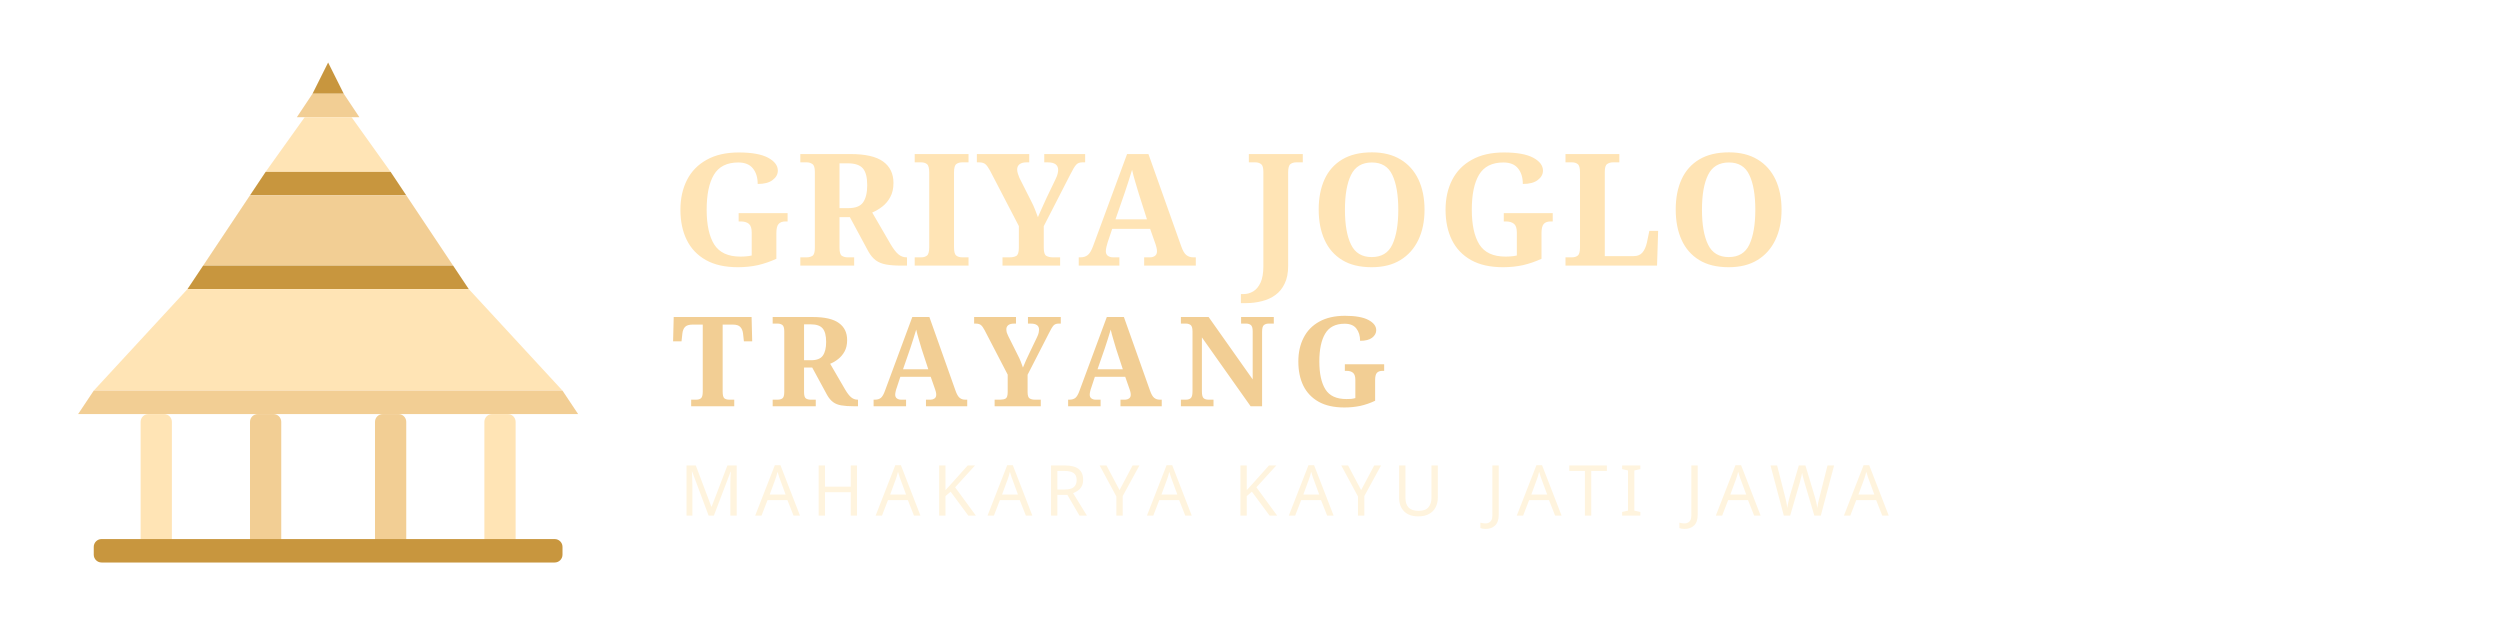
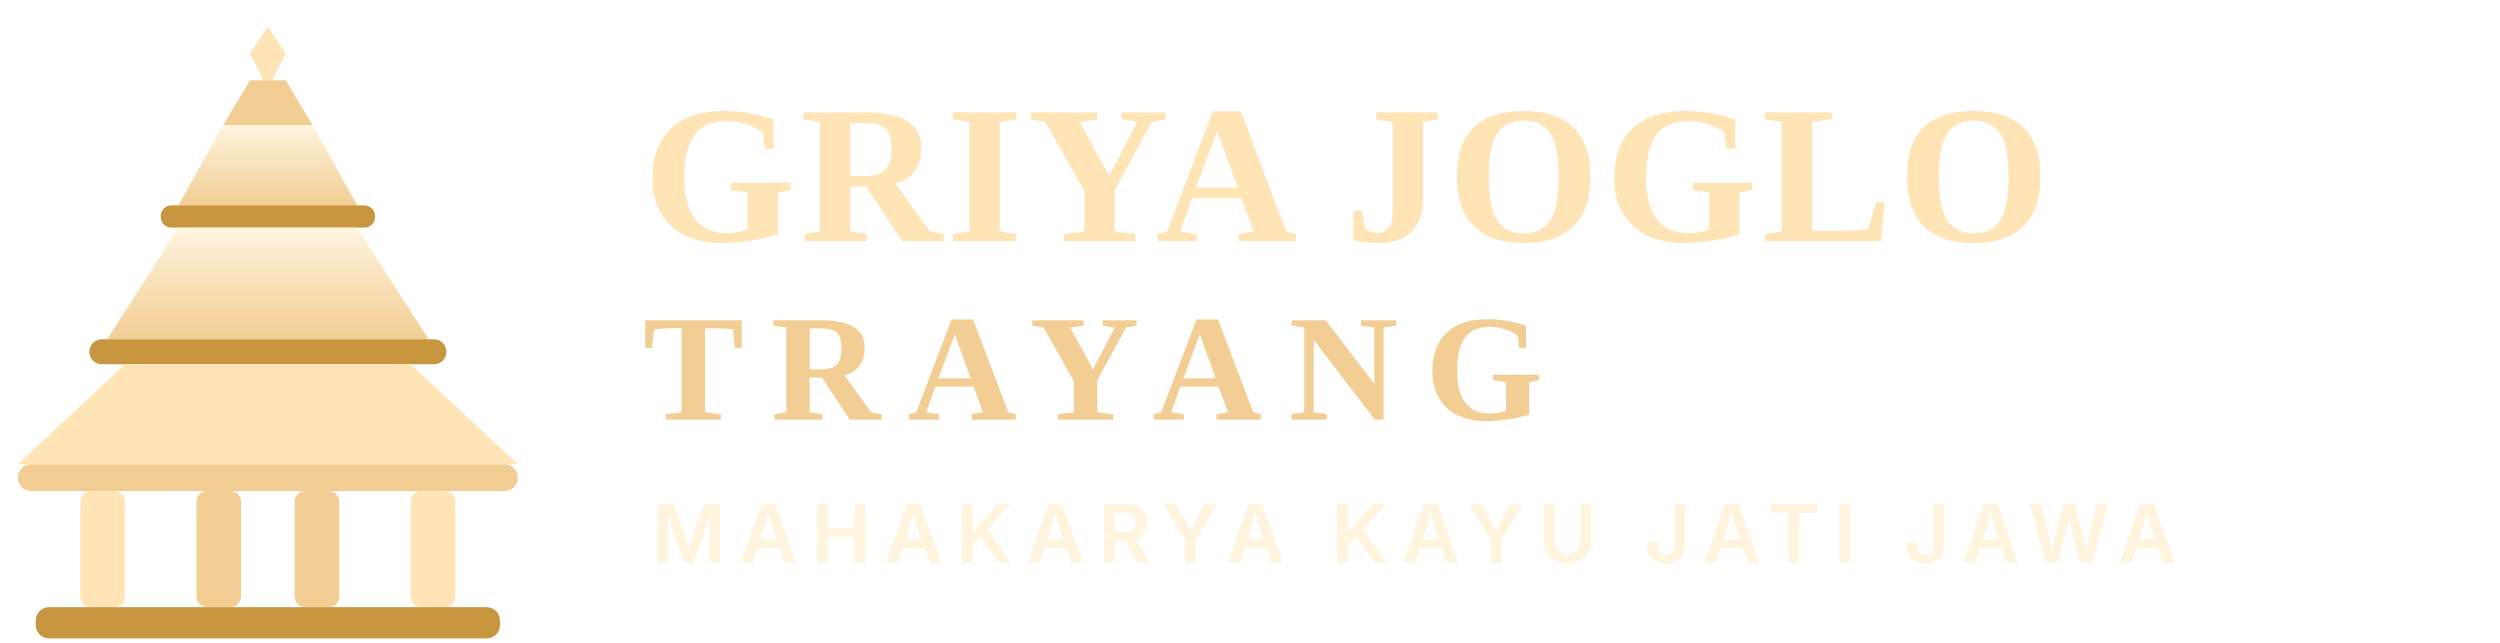
- <svg xmlns="http://www.w3.org/2000/svg" viewBox="0 0 320 80" width="320" height="80" aria-label="Griya Joglo Trayang Logo Dark">
-   <g transform="translate(10, 8)">
-     <path d="M30 4 L34 4 L32 0 Z" fill="#C8963E" />
-     <path d="M28 7 L36 7 L34 4 L30 4 Z" fill="#F2CE94" />
-     <path d="M24 14 L40 14 L35 7 L29 7 Z" fill="#FFE4B5" />
-     <path d="M22 17 L42 17 L40 14 L24 14 Z" fill="#C8963E" />
-     <path d="M16 26 L48 26 L42 17 L22 17 Z" fill="#F2CE94" />
-     <path d="M14 29 L50 29 L48 26 L16 26 Z" fill="#C8963E" />
-     <path d="M2 42 L62 42 L50 29 L14 29 Z" fill="#FFE4B5" />
-     <path d="M0 45 L64 45 L62 42 L2 42 Z" fill="#F2CE94" />
-     <rect x="8" y="45" width="4" height="18" rx="1" fill="#FFE4B5" />
-     <rect x="22" y="45" width="4" height="18" rx="1" fill="#F2CE94" />
-     <rect x="38" y="45" width="4" height="18" rx="1" fill="#F2CE94" />
-     <rect x="52" y="45" width="4" height="18" rx="1" fill="#FFE4B5" />
-     <rect x="2" y="61" width="60" height="3" rx="1" fill="#C8963E" />
+ <svg xmlns="http://www.w3.org/2000/svg" viewBox="0 0 280 72" width="280" height="72" aria-label="Griya Joglo Trayang Logo Dark">
+   <defs>
+     <linearGradient id="gjtDarkMoccasin" x1="0%" y1="0%" x2="0%" y2="100%">
+       <stop offset="0%" stop-color="#FFF4DE" />
+       <stop offset="100%" stop-color="#F2CE94" />
+     </linearGradient>
+   </defs>
+   <g transform="translate(2, 2)">
+     <path d="M28 8 L26 4 L28 1 L30 4 Z" fill="#FFE4B5" />
+     <polygon points="23,12 33,12 30,7 26,7" fill="#F2CE94" />
+     <polygon points="18,21 38,21 33,12 23,12" fill="url(#gjtDarkMoccasin)" />
+     <rect x="16" y="21" width="24" height="2.5" rx="1.2" fill="#C8963E" />
+     <polygon points="10,36 46,36 38,23.5 18,23.5" fill="url(#gjtDarkMoccasin)" />
+     <rect x="8" y="36" width="40" height="2.8" rx="1.4" fill="#C8963E" />
+     <polygon points="0,50 56,50 44,38.8 12,38.8" fill="#FFE4B5" />
+     <rect x="0" y="50" width="56" height="3" rx="1.5" fill="#F2CE94" />
+     <rect x="7" y="53" width="5" height="13" rx="1.2" fill="#FFE4B5" />
+     <rect x="20" y="53" width="5" height="13" rx="1.2" fill="#F2CE94" />
+     <rect x="31" y="53" width="5" height="13" rx="1.2" fill="#F2CE94" />
+     <rect x="44" y="53" width="5" height="13" rx="1.2" fill="#FFE4B5" />
+     <rect x="2" y="66" width="52" height="3.5" rx="1.5" fill="#C8963E" />
  </g>
-   <text x="86" y="34" font-family="'Fraunces', Georgia, serif" font-size="20" font-weight="600" fill="#FFE4B5" letter-spacing="0.5">GRIYA JOGLO</text>
-   <text x="86" y="52" font-family="'Fraunces', Georgia, serif" font-size="16" font-weight="600" fill="#F2CE94" letter-spacing="2">TRAYANG</text>
-   <text x="87" y="66" font-family="'Plus Jakarta Sans', sans-serif" font-size="9" font-weight="500" fill="#FFF4DE" letter-spacing="1.5">MAHAKARYA KAYU JATI JAWA</text>
+   <text x="72" y="27" font-family="'Fraunces', 'Cinzel', Georgia, 'Times New Roman', serif" font-size="22" font-weight="700" fill="#FFE4B5" letter-spacing="0.5">GRIYA JOGLO</text>
+   <text x="72" y="47" font-family="'Fraunces', 'Cinzel', Georgia, 'Times New Roman', serif" font-size="17" font-weight="700" fill="#F2CE94" letter-spacing="3">TRAYANG</text>
+   <text x="73" y="63" font-family="'Plus Jakarta Sans', system-ui, -apple-system, sans-serif" font-size="9" font-weight="600" fill="#FFF4DE" letter-spacing="1.5">MAHAKARYA KAYU JATI JAWA</text>
</svg>
